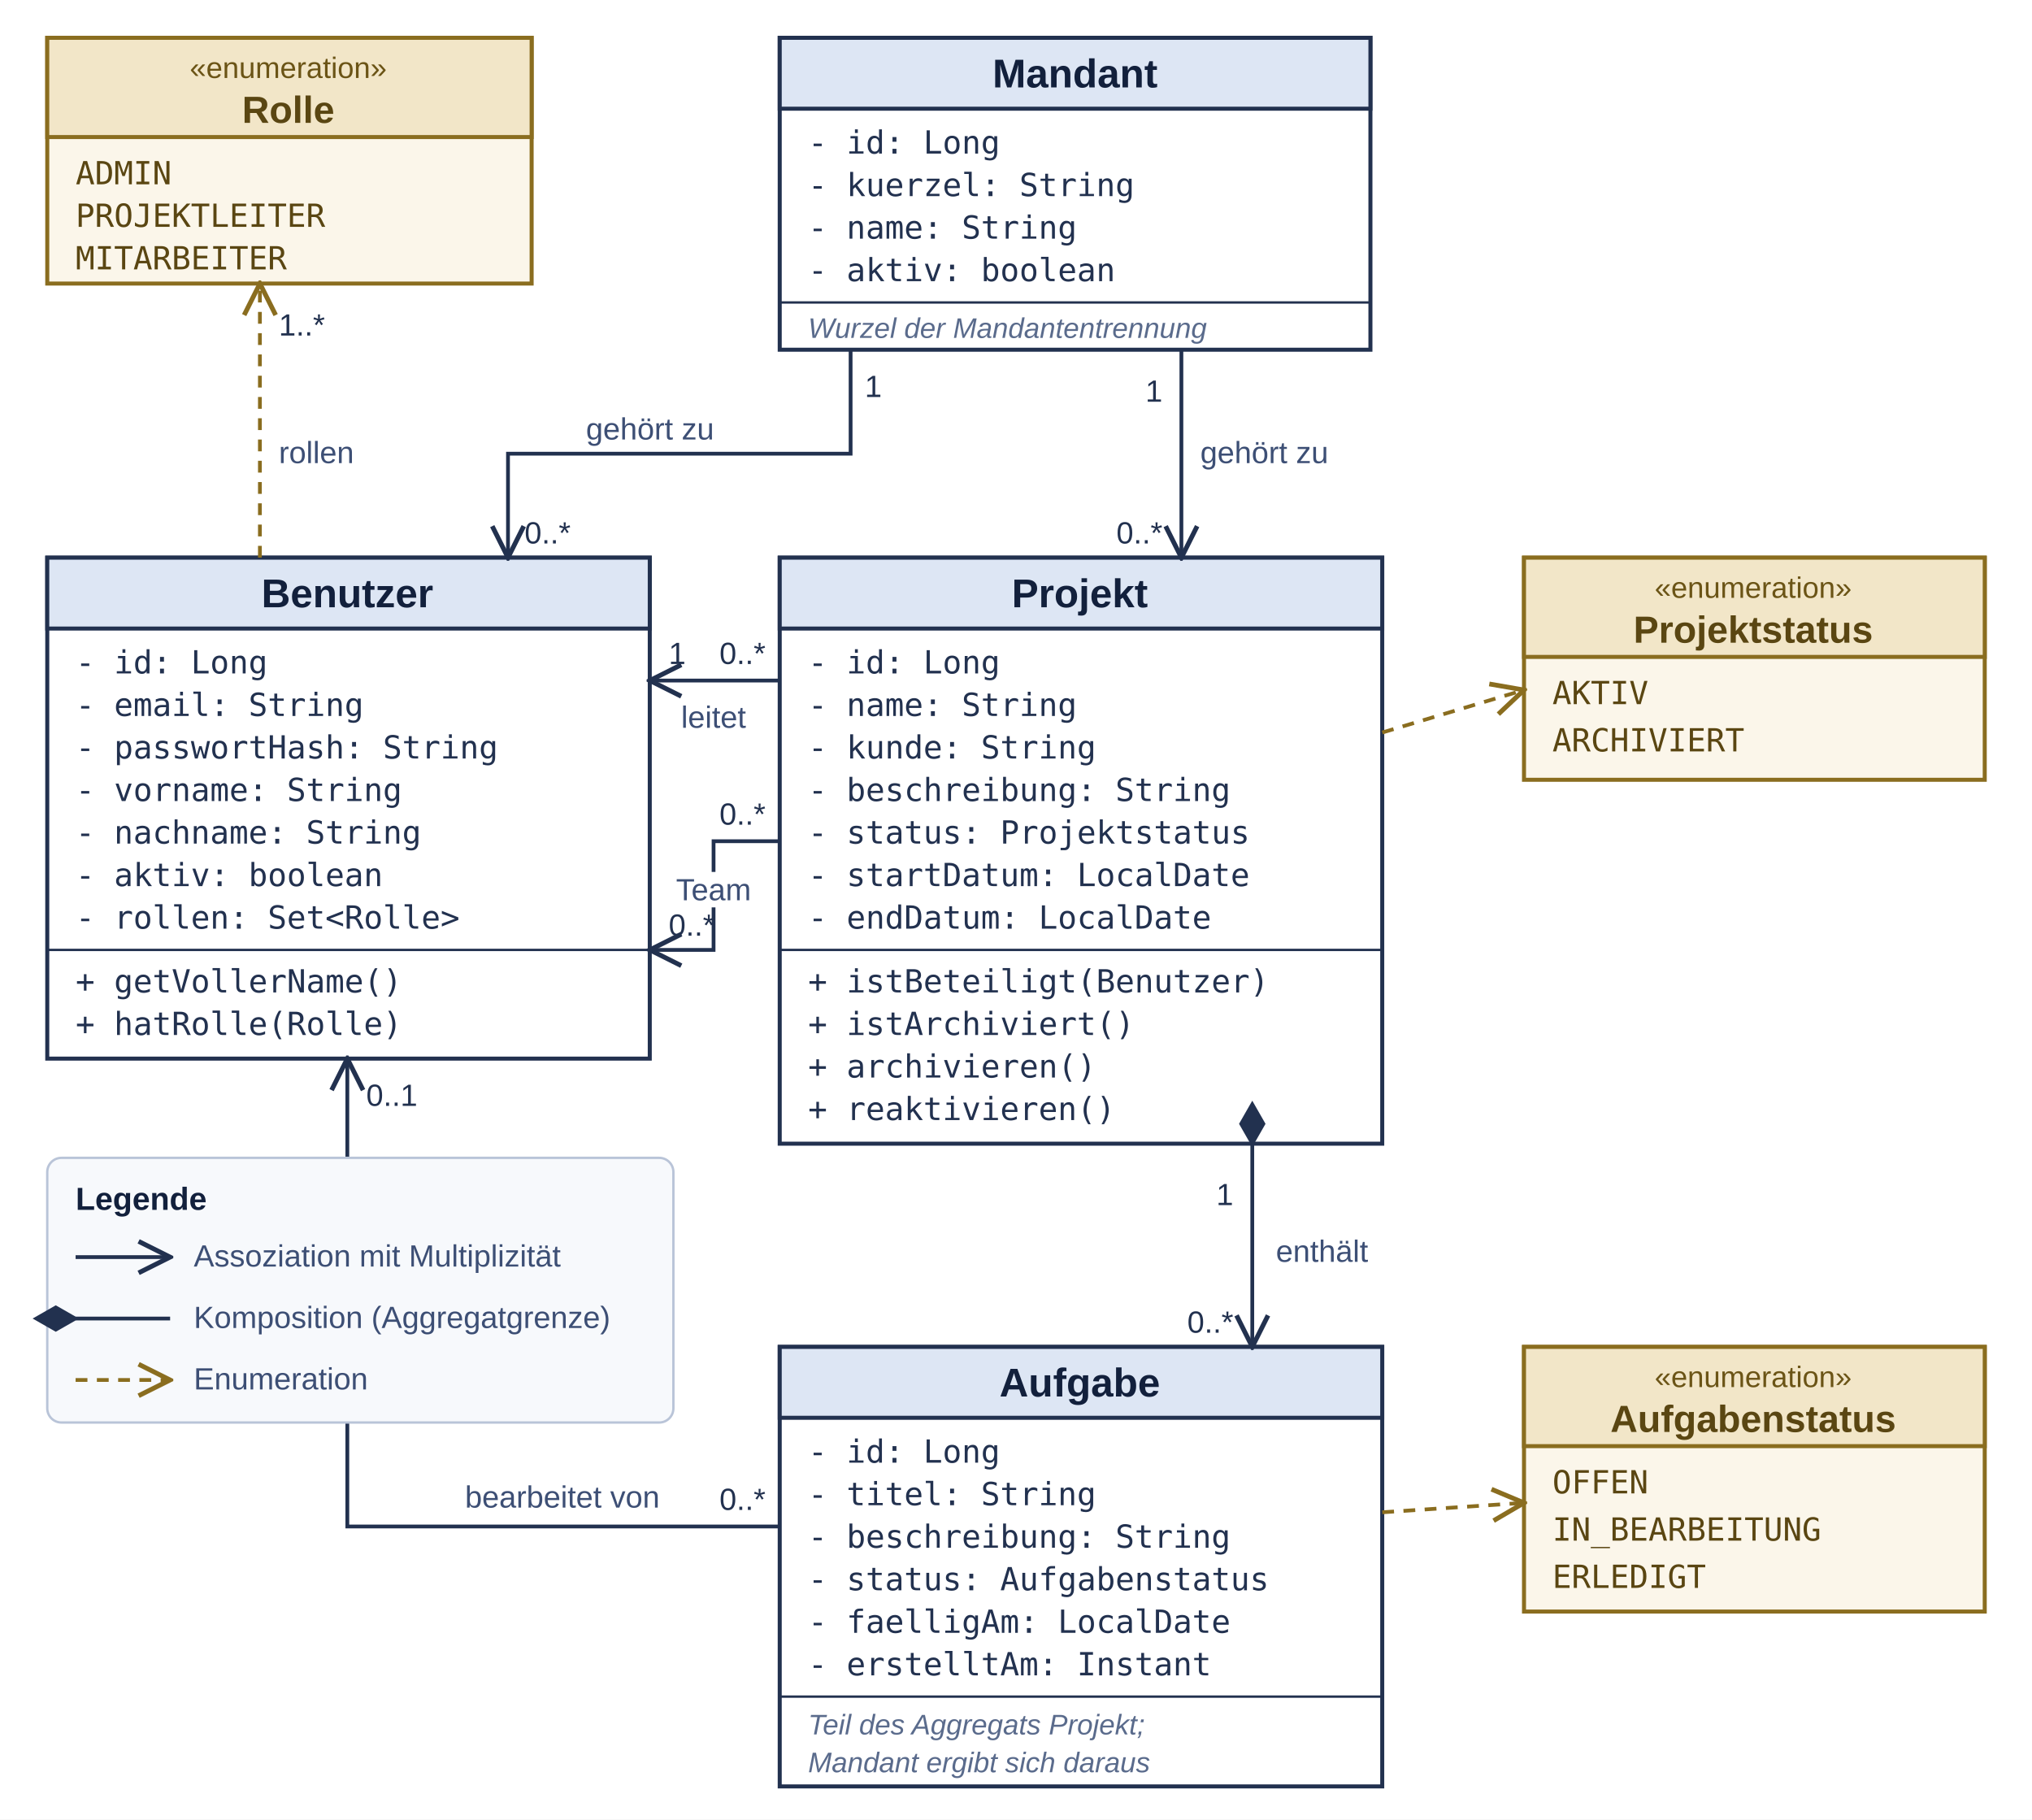
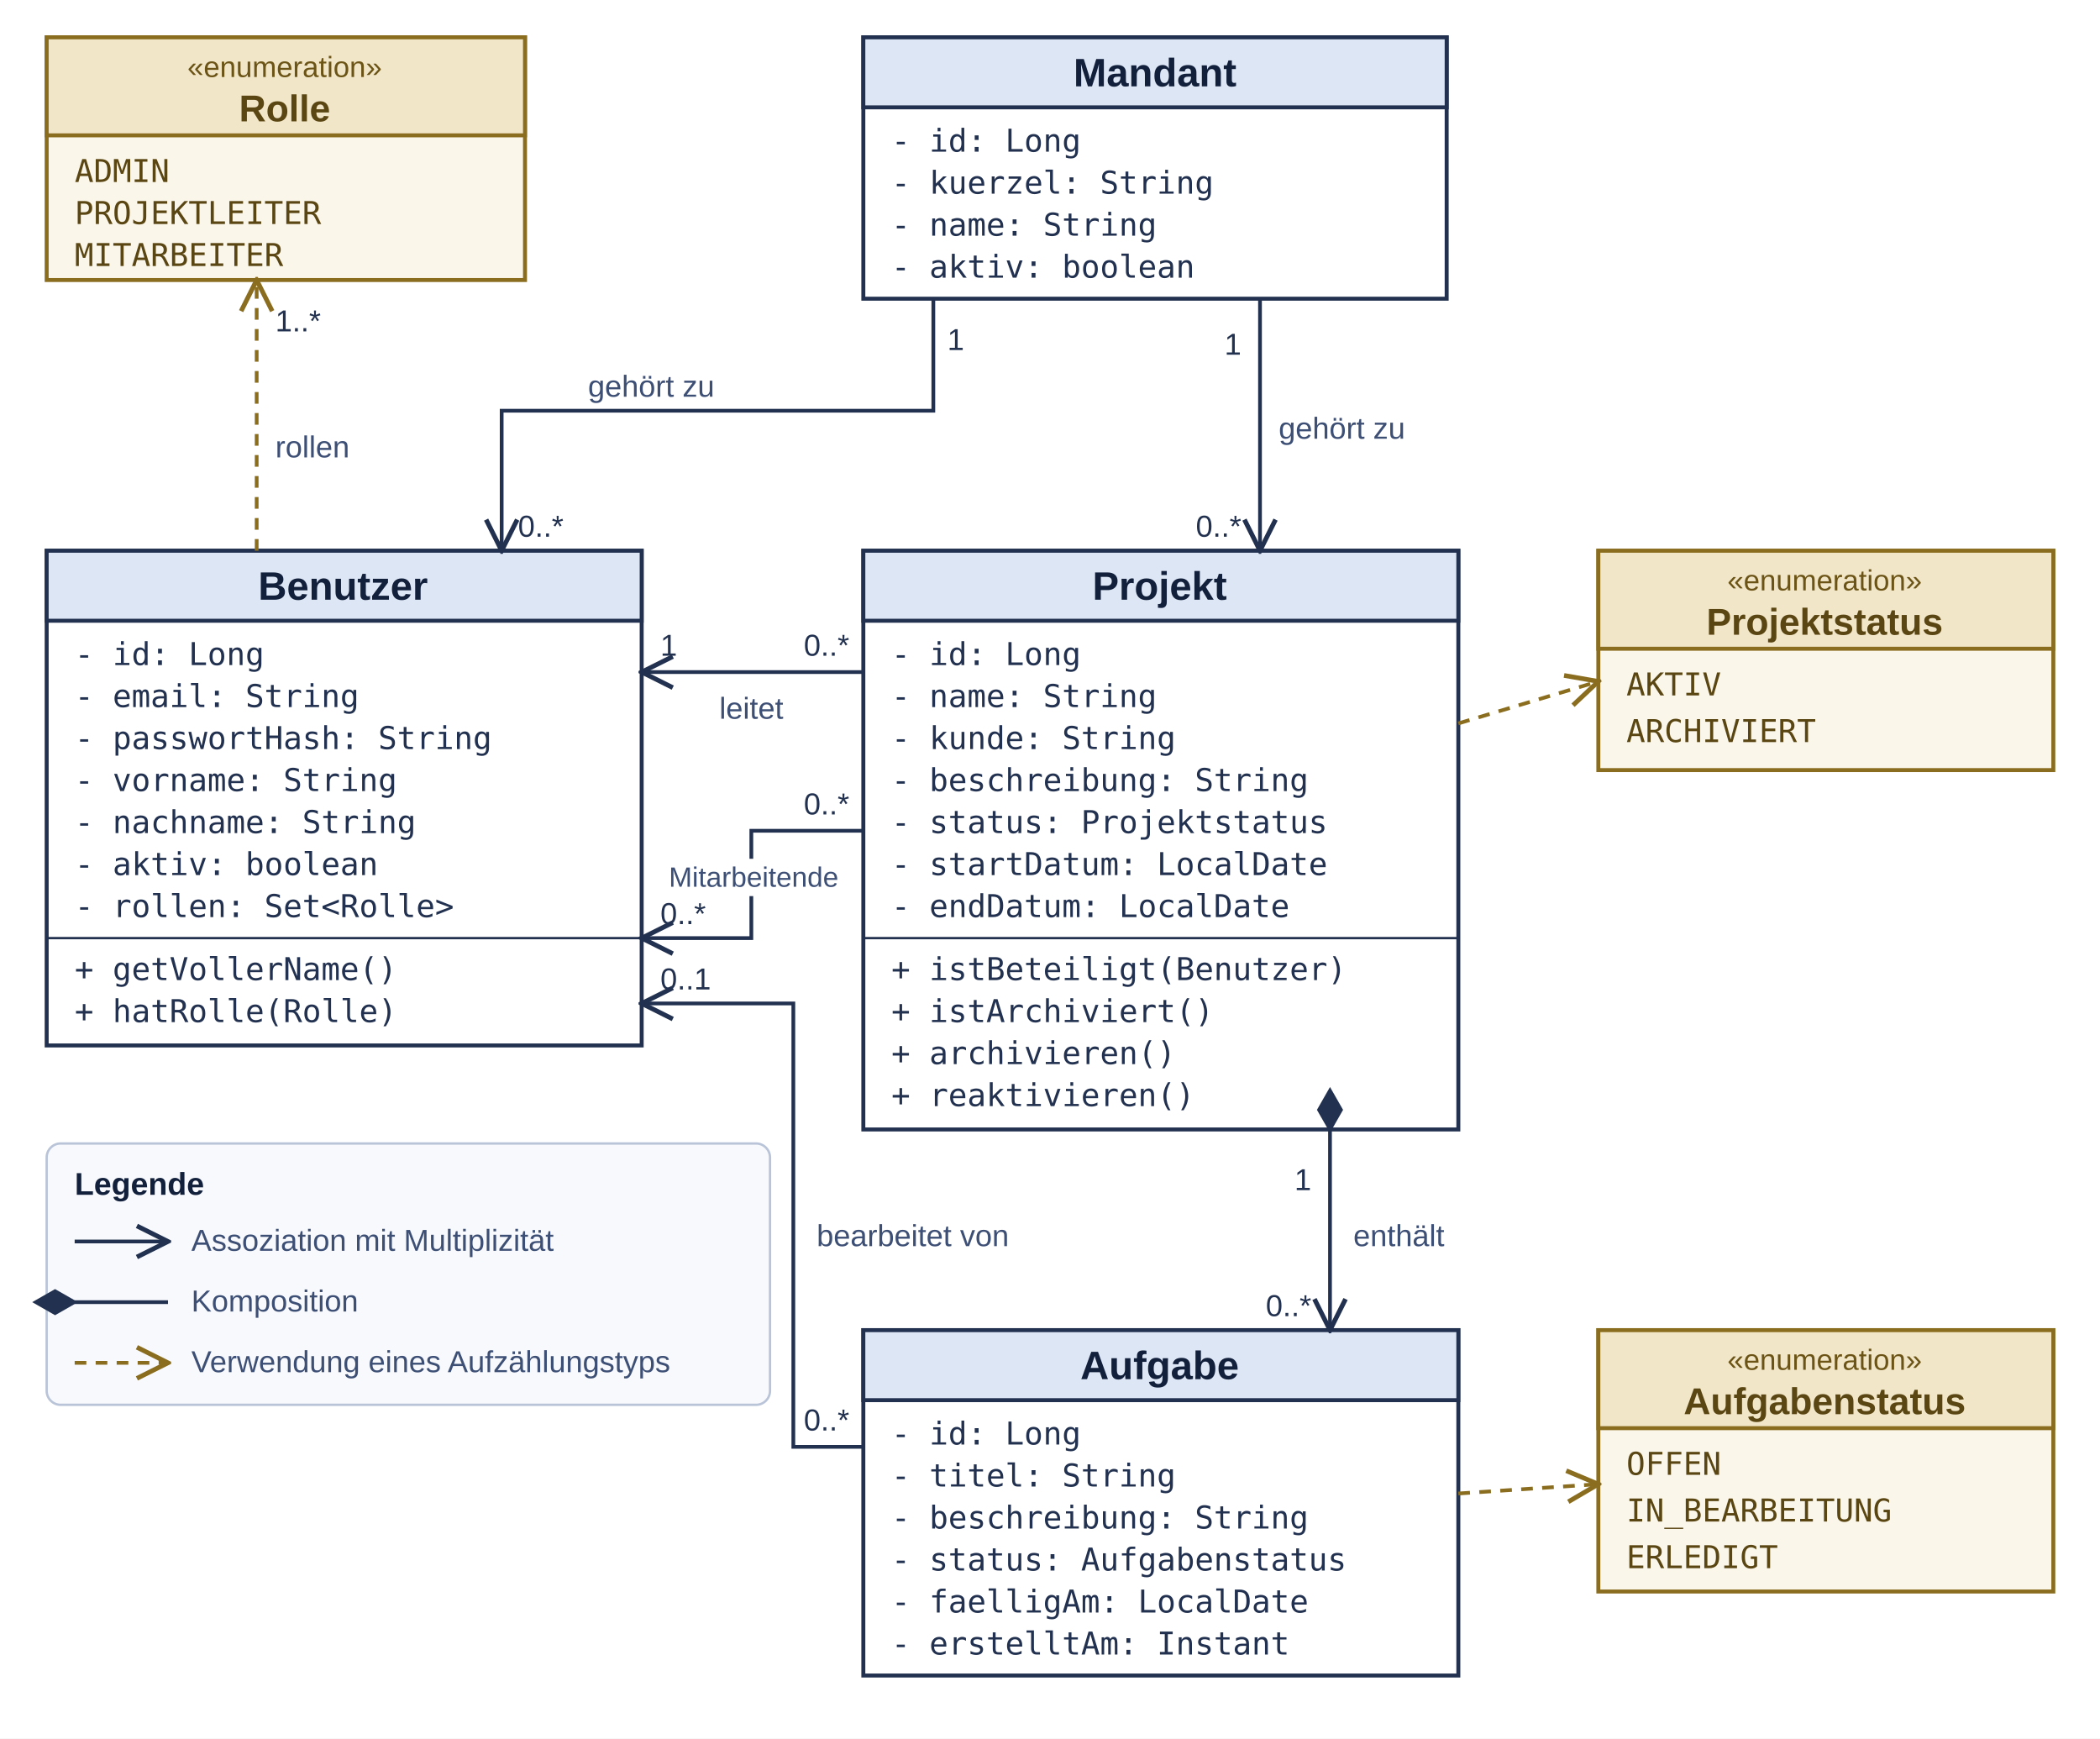
- <svg xmlns="http://www.w3.org/2000/svg" width="860" height="770" viewBox="0 0 860 770" font-family="Segoe UI, Arial, sans-serif">
+ <svg xmlns="http://www.w3.org/2000/svg" width="900" height="745" viewBox="0 0 900 745" font-family="Segoe UI, Arial, sans-serif">
  <defs>
    <marker id="assoz" viewBox="0 0 12 12" refX="11" refY="6" markerWidth="10" markerHeight="10" orient="auto-start-reverse">
      <path d="M 1 1 L 11 6 L 1 11" fill="none" stroke="#22314f" stroke-width="1.5" />
    </marker>
    <marker id="assozg" viewBox="0 0 12 12" refX="11" refY="6" markerWidth="10" markerHeight="10" orient="auto-start-reverse">
      <path d="M 1 1 L 11 6 L 1 11" fill="none" stroke="#8a6d1f" stroke-width="1.5" />
    </marker>
    <marker id="komp" viewBox="0 0 16 16" refX="2" refY="8" markerWidth="14" markerHeight="14" orient="auto-start-reverse">
      <path d="M 1 8 L 8 4 L 15 8 L 8 12 z" fill="#22314f" />
    </marker>
  </defs>
  <style>
    .kl { fill:#ffffff; stroke:#22314f; stroke-width:1.7; }
    .klk { fill:#dde6f4; stroke:#22314f; stroke-width:1.7; }
    .kn { font-size:17px; font-weight:700; fill:#12203c; text-anchor:middle; }
    .at { font-size:13.5px; fill:#22314f; font-family:Consolas, monospace; }
-     .no { font-size:12px; fill:#5a6b8c; font-style:italic; }
    .en { fill:#fbf6ea; stroke:#8a6d1f; stroke-width:1.7; }
    .enk { fill:#f2e6c8; stroke:#8a6d1f; stroke-width:1.7; }
    .ens { font-size:12.5px; fill:#6b5416; text-anchor:middle; }
    .enn { font-size:16px; font-weight:700; fill:#5a4612; text-anchor:middle; }
    .env { font-size:13.5px; fill:#5a4612; font-family:Consolas, monospace; }
    .mu { font-size:13px; fill:#22314f; }
    .rl { font-size:13px; fill:#3d4f75; }
  </style>
-   <rect width="860" height="770" fill="#ffffff" />
+   <rect width="900" height="745" fill="#ffffff" />
  <rect class="en" x="20" y="16" width="205" height="104" />
  <rect class="enk" x="20" y="16" width="205" height="42" />
  <text class="ens" x="122" y="33">«enumeration»</text>
  <text class="enn" x="122" y="52">Rolle</text>
  <text class="env" x="32" y="78">ADMIN</text>
  <text class="env" x="32" y="96">PROJEKTLEITER</text>
  <text class="env" x="32" y="114">MITARBEITER</text>
-   <rect class="kl" x="330" y="16" width="250" height="132" />
-   <rect class="klk" x="330" y="16" width="250" height="30" />
-   <text class="kn" x="455" y="37">Mandant</text>
-   <text class="at" x="342" y="65">- id: Long</text>
-   <text class="at" x="342" y="83">- kuerzel: String</text>
-   <text class="at" x="342" y="101">- name: String</text>
-   <text class="at" x="342" y="119">- aktiv: boolean</text>
-   <line x1="330" y1="128" x2="580" y2="128" stroke="#22314f" />
-   <text class="no" x="342" y="143">Wurzel der Mandantentrennung</text>
+   <rect class="kl" x="370" y="16" width="250" height="112" />
+   <rect class="klk" x="370" y="16" width="250" height="30" />
+   <text class="kn" x="495" y="37">Mandant</text>
+   <text class="at" x="382" y="65">- id: Long</text>
+   <text class="at" x="382" y="83">- kuerzel: String</text>
+   <text class="at" x="382" y="101">- name: String</text>
+   <text class="at" x="382" y="119">- aktiv: boolean</text>
  <rect class="kl" x="20" y="236" width="255" height="212" />
  <rect class="klk" x="20" y="236" width="255" height="30" />
  <text class="kn" x="147" y="257">Benutzer</text>
  <text class="at" x="32" y="285">- id: Long</text>
  <text class="at" x="32" y="303">- email: String</text>
  <text class="at" x="32" y="321">- passwortHash: String</text>
  <text class="at" x="32" y="339">- vorname: String</text>
  <text class="at" x="32" y="357">- nachname: String</text>
  <text class="at" x="32" y="375">- aktiv: boolean</text>
  <text class="at" x="32" y="393">- rollen: Set&lt;Rolle&gt;</text>
  <line x1="20" y1="402" x2="275" y2="402" stroke="#22314f" />
  <text class="at" x="32" y="420">+ getVollerName()</text>
  <text class="at" x="32" y="438">+ hatRolle(Rolle)</text>
-   <rect class="kl" x="330" y="236" width="255" height="248" />
-   <rect class="klk" x="330" y="236" width="255" height="30" />
-   <text class="kn" x="457" y="257">Projekt</text>
-   <text class="at" x="342" y="285">- id: Long</text>
-   <text class="at" x="342" y="303">- name: String</text>
-   <text class="at" x="342" y="321">- kunde: String</text>
-   <text class="at" x="342" y="339">- beschreibung: String</text>
-   <text class="at" x="342" y="357">- status: Projektstatus</text>
-   <text class="at" x="342" y="375">- startDatum: LocalDate</text>
-   <text class="at" x="342" y="393">- endDatum: LocalDate</text>
-   <line x1="330" y1="402" x2="585" y2="402" stroke="#22314f" />
-   <text class="at" x="342" y="420">+ istBeteiligt(Benutzer)</text>
-   <text class="at" x="342" y="438">+ istArchiviert()</text>
-   <text class="at" x="342" y="456">+ archivieren()</text>
-   <text class="at" x="342" y="474">+ reaktivieren()</text>
-   <rect class="en" x="645" y="236" width="195" height="94" />
-   <rect class="enk" x="645" y="236" width="195" height="42" />
-   <text class="ens" x="742" y="253">«enumeration»</text>
-   <text class="enn" x="742" y="272">Projektstatus</text>
-   <text class="env" x="657" y="298">AKTIV</text>
-   <text class="env" x="657" y="318">ARCHIVIERT</text>
-   <rect class="kl" x="330" y="570" width="255" height="186" />
-   <rect class="klk" x="330" y="570" width="255" height="30" />
-   <text class="kn" x="457" y="591">Aufgabe</text>
-   <text class="at" x="342" y="619">- id: Long</text>
-   <text class="at" x="342" y="637">- titel: String</text>
-   <text class="at" x="342" y="655">- beschreibung: String</text>
-   <text class="at" x="342" y="673">- status: Aufgabenstatus</text>
-   <text class="at" x="342" y="691">- faelligAm: LocalDate</text>
-   <text class="at" x="342" y="709">- erstelltAm: Instant</text>
-   <line x1="330" y1="718" x2="585" y2="718" stroke="#22314f" />
-   <text class="no" x="342" y="734">Teil des Aggregats Projekt;</text>
-   <text class="no" x="342" y="750">Mandant ergibt sich daraus</text>
-   <rect class="en" x="645" y="570" width="195" height="112" />
-   <rect class="enk" x="645" y="570" width="195" height="42" />
-   <text class="ens" x="742" y="587">«enumeration»</text>
-   <text class="enn" x="742" y="606">Aufgabenstatus</text>
-   <text class="env" x="657" y="632">OFFEN</text>
-   <text class="env" x="657" y="652">IN_BEARBEITUNG</text>
-   <text class="env" x="657" y="672">ERLEDIGT</text>
+   <rect class="kl" x="370" y="236" width="255" height="248" />
+   <rect class="klk" x="370" y="236" width="255" height="30" />
+   <text class="kn" x="497" y="257">Projekt</text>
+   <text class="at" x="382" y="285">- id: Long</text>
+   <text class="at" x="382" y="303">- name: String</text>
+   <text class="at" x="382" y="321">- kunde: String</text>
+   <text class="at" x="382" y="339">- beschreibung: String</text>
+   <text class="at" x="382" y="357">- status: Projektstatus</text>
+   <text class="at" x="382" y="375">- startDatum: LocalDate</text>
+   <text class="at" x="382" y="393">- endDatum: LocalDate</text>
+   <line x1="370" y1="402" x2="625" y2="402" stroke="#22314f" />
+   <text class="at" x="382" y="420">+ istBeteiligt(Benutzer)</text>
+   <text class="at" x="382" y="438">+ istArchiviert()</text>
+   <text class="at" x="382" y="456">+ archivieren()</text>
+   <text class="at" x="382" y="474">+ reaktivieren()</text>
+   <rect class="en" x="685" y="236" width="195" height="94" />
+   <rect class="enk" x="685" y="236" width="195" height="42" />
+   <text class="ens" x="782" y="253">«enumeration»</text>
+   <text class="enn" x="782" y="272">Projektstatus</text>
+   <text class="env" x="697" y="298">AKTIV</text>
+   <text class="env" x="697" y="318">ARCHIVIERT</text>
+   <rect class="kl" x="370" y="570" width="255" height="148" />
+   <rect class="klk" x="370" y="570" width="255" height="30" />
+   <text class="kn" x="497" y="591">Aufgabe</text>
+   <text class="at" x="382" y="619">- id: Long</text>
+   <text class="at" x="382" y="637">- titel: String</text>
+   <text class="at" x="382" y="655">- beschreibung: String</text>
+   <text class="at" x="382" y="673">- status: Aufgabenstatus</text>
+   <text class="at" x="382" y="691">- faelligAm: LocalDate</text>
+   <text class="at" x="382" y="709">- erstelltAm: Instant</text>
+   <rect class="en" x="685" y="570" width="195" height="112" />
+   <rect class="enk" x="685" y="570" width="195" height="42" />
+   <text class="ens" x="782" y="587">«enumeration»</text>
+   <text class="enn" x="782" y="606">Aufgabenstatus</text>
+   <text class="env" x="697" y="632">OFFEN</text>
+   <text class="env" x="697" y="652">IN_BEARBEITUNG</text>
+   <text class="env" x="697" y="672">ERLEDIGT</text>
  <line x1="110" y1="236" x2="110" y2="120" stroke="#8a6d1f" stroke-width="1.6" stroke-dasharray="5 4" marker-end="url(#assozg)" />
  <text class="mu" x="118" y="142" fill="#6b5416">1..*</text>
  <text class="rl" x="118" y="196" fill="#6b5416">rollen</text>
-   <path d="M 360 148 L 360 192 L 215 192 L 215 236" fill="none" stroke="#22314f" stroke-width="1.6" marker-end="url(#assoz)" />
-   <text class="mu" x="366" y="168">1</text>
+   <path d="M 400 128 L 400 176 L 215 176 L 215 236" fill="none" stroke="#22314f" stroke-width="1.6" marker-end="url(#assoz)" />
+   <text class="mu" x="406" y="150">1</text>
  <text class="mu" x="222" y="230">0..*</text>
-   <text class="rl" x="248" y="186">gehört zu</text>
-   <line x1="500" y1="148" x2="500" y2="236" stroke="#22314f" stroke-width="1.6" marker-end="url(#assoz)" />
-   <text class="mu" x="492" y="170" text-anchor="end">1</text>
-   <text class="mu" x="492" y="230" text-anchor="end">0..*</text>
-   <text class="rl" x="508" y="196">gehört zu</text>
-   <line x1="330" y1="288" x2="275" y2="288" stroke="#22314f" stroke-width="1.6" marker-end="url(#assoz)" />
-   <text class="mu" x="324" y="281" text-anchor="end">0..*</text>
+   <text class="rl" x="252" y="170">gehört zu</text>
+   <line x1="540" y1="128" x2="540" y2="236" stroke="#22314f" stroke-width="1.6" marker-end="url(#assoz)" />
+   <text class="mu" x="532" y="152" text-anchor="end">1</text>
+   <text class="mu" x="532" y="230" text-anchor="end">0..*</text>
+   <text class="rl" x="548" y="188">gehört zu</text>
+   <line x1="370" y1="288" x2="275" y2="288" stroke="#22314f" stroke-width="1.6" marker-end="url(#assoz)" />
+   <text class="mu" x="364" y="281" text-anchor="end">0..*</text>
  <text class="mu" x="283" y="281">1</text>
-   <text class="rl" x="302" y="308" text-anchor="middle">leitet</text>
-   <path d="M 330 356 L 302 356 L 302 402 L 275 402" fill="none" stroke="#22314f" stroke-width="1.6" marker-end="url(#assoz)" />
-   <text class="mu" x="324" y="349" text-anchor="end">0..*</text>
+   <text class="rl" x="322" y="308" text-anchor="middle">leitet</text>
+   <path d="M 370 356 L 322 356 L 322 402 L 275 402" fill="none" stroke="#22314f" stroke-width="1.6" marker-end="url(#assoz)" />
+   <text class="mu" x="364" y="349" text-anchor="end">0..*</text>
  <text class="mu" x="283" y="396">0..*</text>
-   <rect x="282" y="369" width="41" height="15" fill="#ffffff" />
-   <text class="rl" x="302" y="381" text-anchor="middle">Team</text>
-   <line x1="530" y1="484" x2="530" y2="570" stroke="#22314f" stroke-width="1.6" marker-start="url(#komp)" marker-end="url(#assoz)" />
-   <text class="mu" x="522" y="510" text-anchor="end">1</text>
-   <text class="mu" x="522" y="564" text-anchor="end">0..*</text>
-   <text class="rl" x="540" y="534">enthält</text>
-   <path d="M 330 646 L 147 646 L 147 448" fill="none" stroke="#22314f" stroke-width="1.6" marker-end="url(#assoz)" />
-   <text class="mu" x="324" y="639" text-anchor="end">0..*</text>
-   <text class="mu" x="155" y="468">0..1</text>
-   <text class="rl" x="238" y="638" text-anchor="middle">bearbeitet von</text>
-   <line x1="585" y1="310" x2="645" y2="292" stroke="#8a6d1f" stroke-width="1.6" stroke-dasharray="5 4" marker-end="url(#assozg)" />
-   <line x1="585" y1="640" x2="645" y2="636" stroke="#8a6d1f" stroke-width="1.6" stroke-dasharray="5 4" marker-end="url(#assozg)" />
-   <rect x="20" y="490" width="265" height="112" rx="6" fill="#f7f9fc" stroke="#b9c4d8" />
+   <rect x="280" y="368" width="86" height="16" fill="#ffffff" />
+   <text style="font-size:12px; fill:#3d4f75" x="323" y="380" text-anchor="middle">Mitarbeitende</text>
+   <line x1="570" y1="484" x2="570" y2="570" stroke="#22314f" stroke-width="1.6" marker-start="url(#komp)" marker-end="url(#assoz)" />
+   <text class="mu" x="562" y="510" text-anchor="end">1</text>
+   <text class="mu" x="562" y="564" text-anchor="end">0..*</text>
+   <text class="rl" x="580" y="534">enthält</text>
+   <path d="M 370 620 L 340 620 L 340 430 L 275 430" fill="none" stroke="#22314f" stroke-width="1.6" marker-end="url(#assoz)" />
+   <text class="mu" x="364" y="613" text-anchor="end">0..*</text>
+   <text class="mu" x="283" y="424">0..1</text>
+   <text class="rl" x="350" y="534">bearbeitet von</text>
+   <line x1="625" y1="310" x2="685" y2="292" stroke="#8a6d1f" stroke-width="1.6" stroke-dasharray="5 4" marker-end="url(#assozg)" />
+   <line x1="625" y1="640" x2="685" y2="636" stroke="#8a6d1f" stroke-width="1.6" stroke-dasharray="5 4" marker-end="url(#assozg)" />
+   <rect x="20" y="490" width="310" height="112" rx="6" fill="#f7f9fc" stroke="#b9c4d8" />
  <text x="32" y="512" style="font-size:13.5px; font-weight:700; fill:#12203c">Legende</text>
  <line x1="32" y1="532" x2="72" y2="532" stroke="#22314f" stroke-width="1.6" marker-end="url(#assoz)" />
  <text class="rl" x="82" y="536">Assoziation mit Multiplizität</text>
  <line x1="32" y1="558" x2="72" y2="558" stroke="#22314f" stroke-width="1.6" marker-start="url(#komp)" />
-   <text class="rl" x="82" y="562">Komposition (Aggregatgrenze)</text>
+   <text class="rl" x="82" y="562">Komposition</text>
  <line x1="32" y1="584" x2="72" y2="584" stroke="#8a6d1f" stroke-width="1.6" stroke-dasharray="5 4" marker-end="url(#assozg)" />
-   <text class="rl" x="82" y="588">Enumeration</text>
+   <text class="rl" x="82" y="588">Verwendung eines Aufzählungstyps</text>
</svg>
